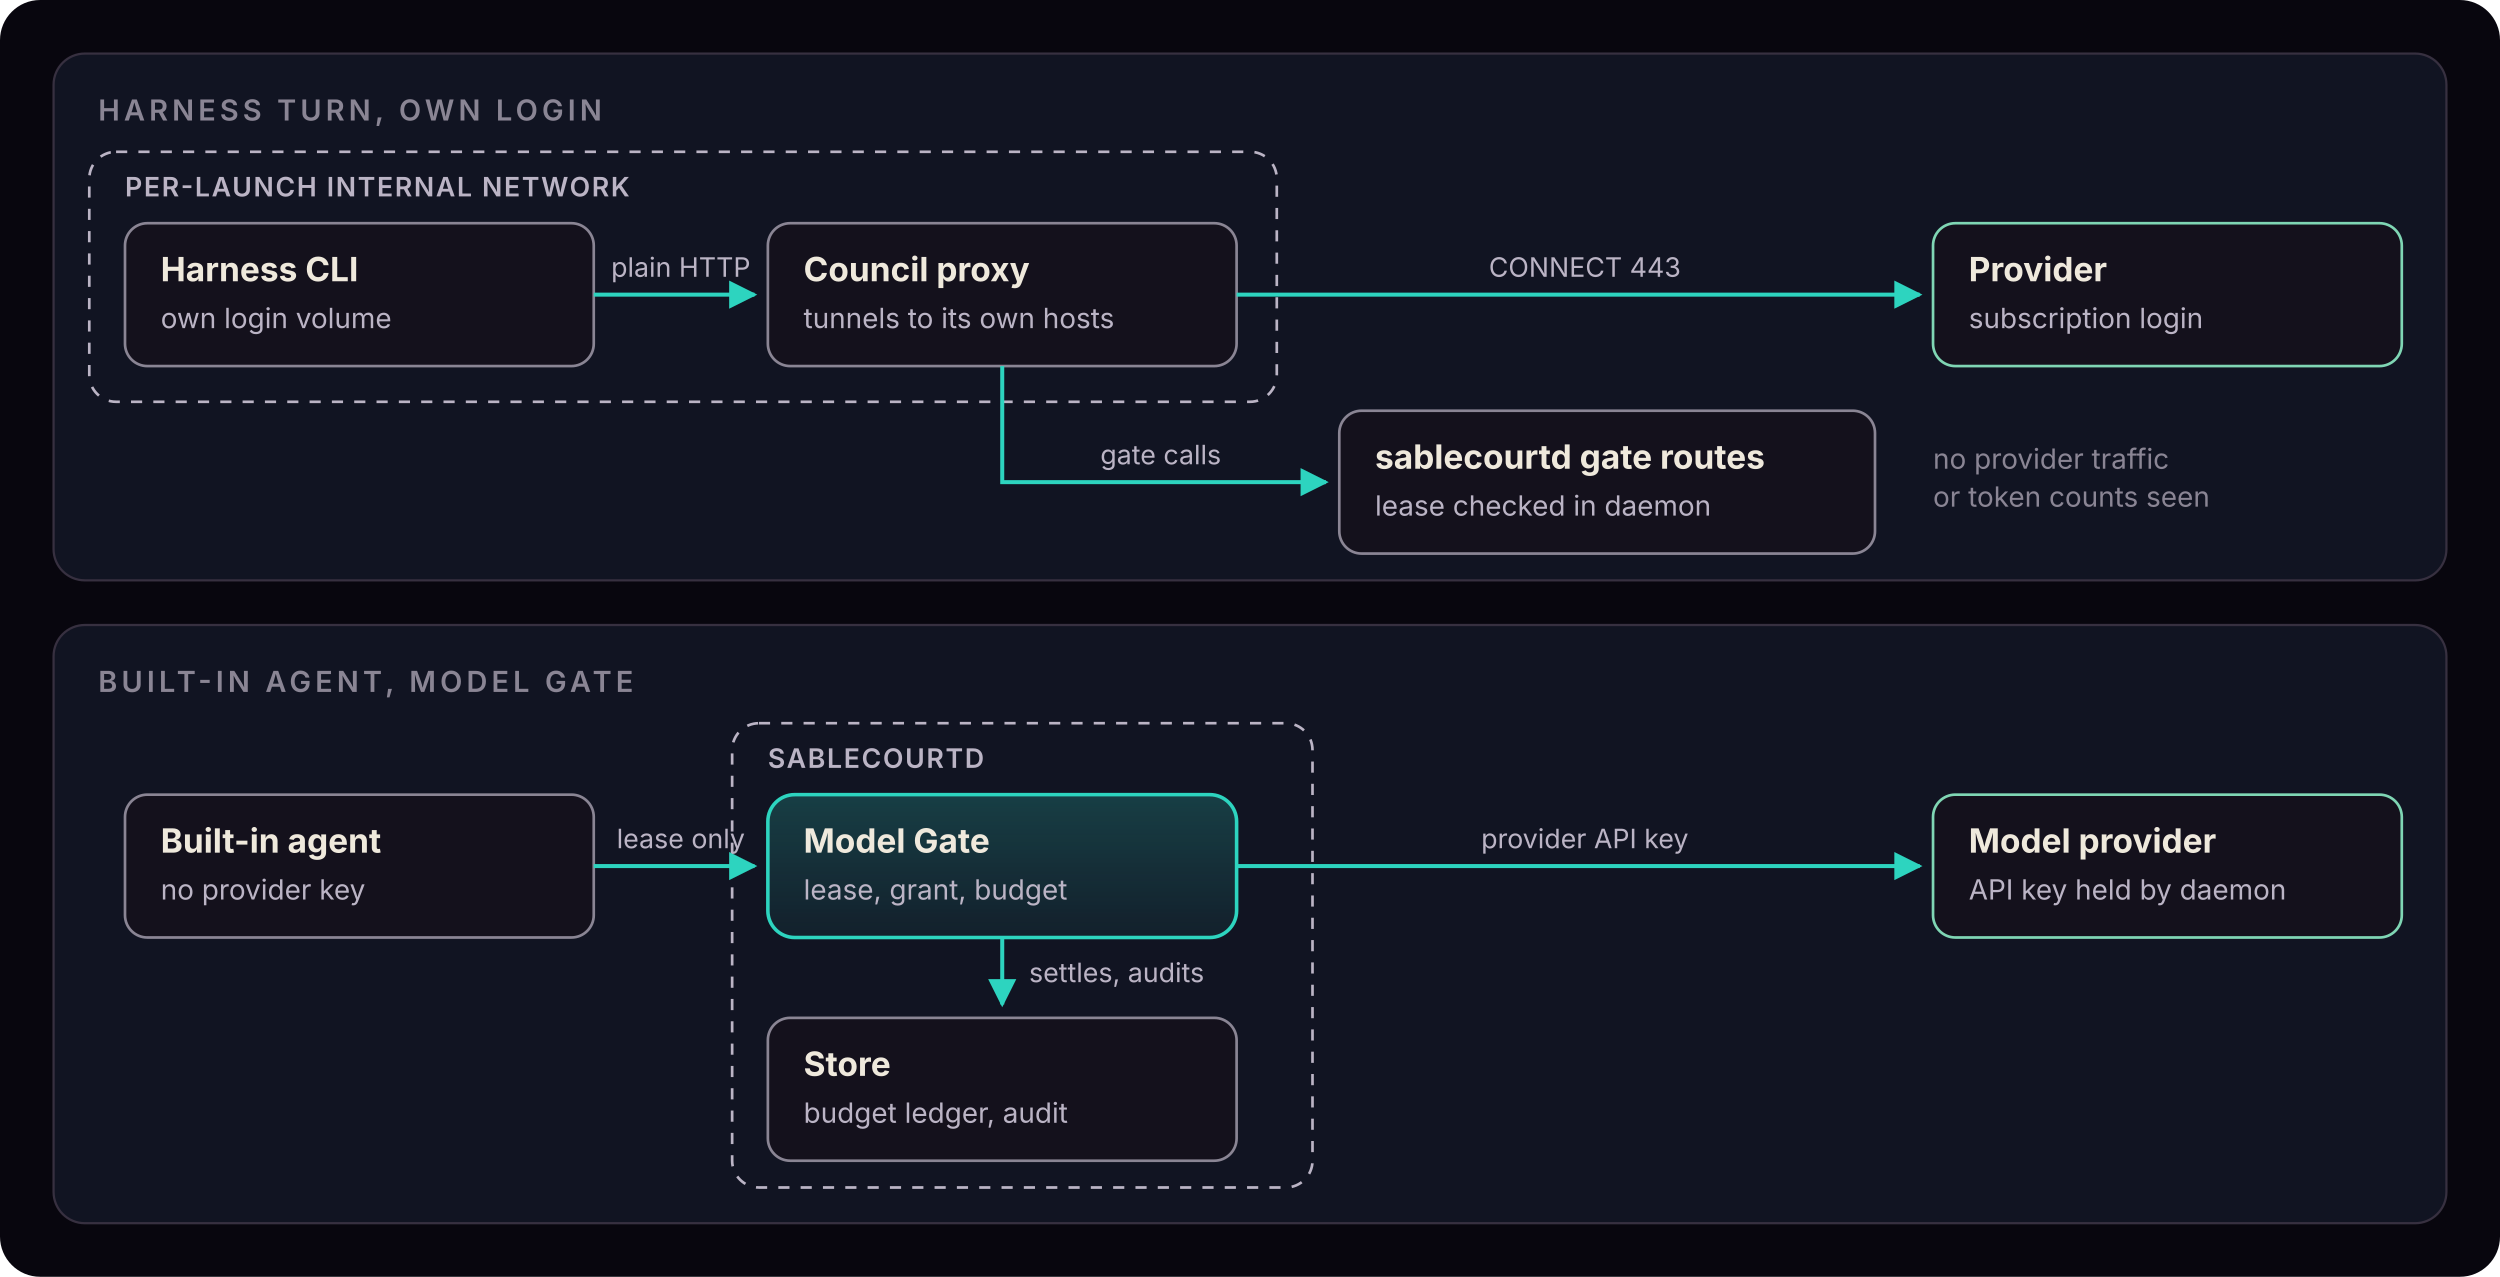
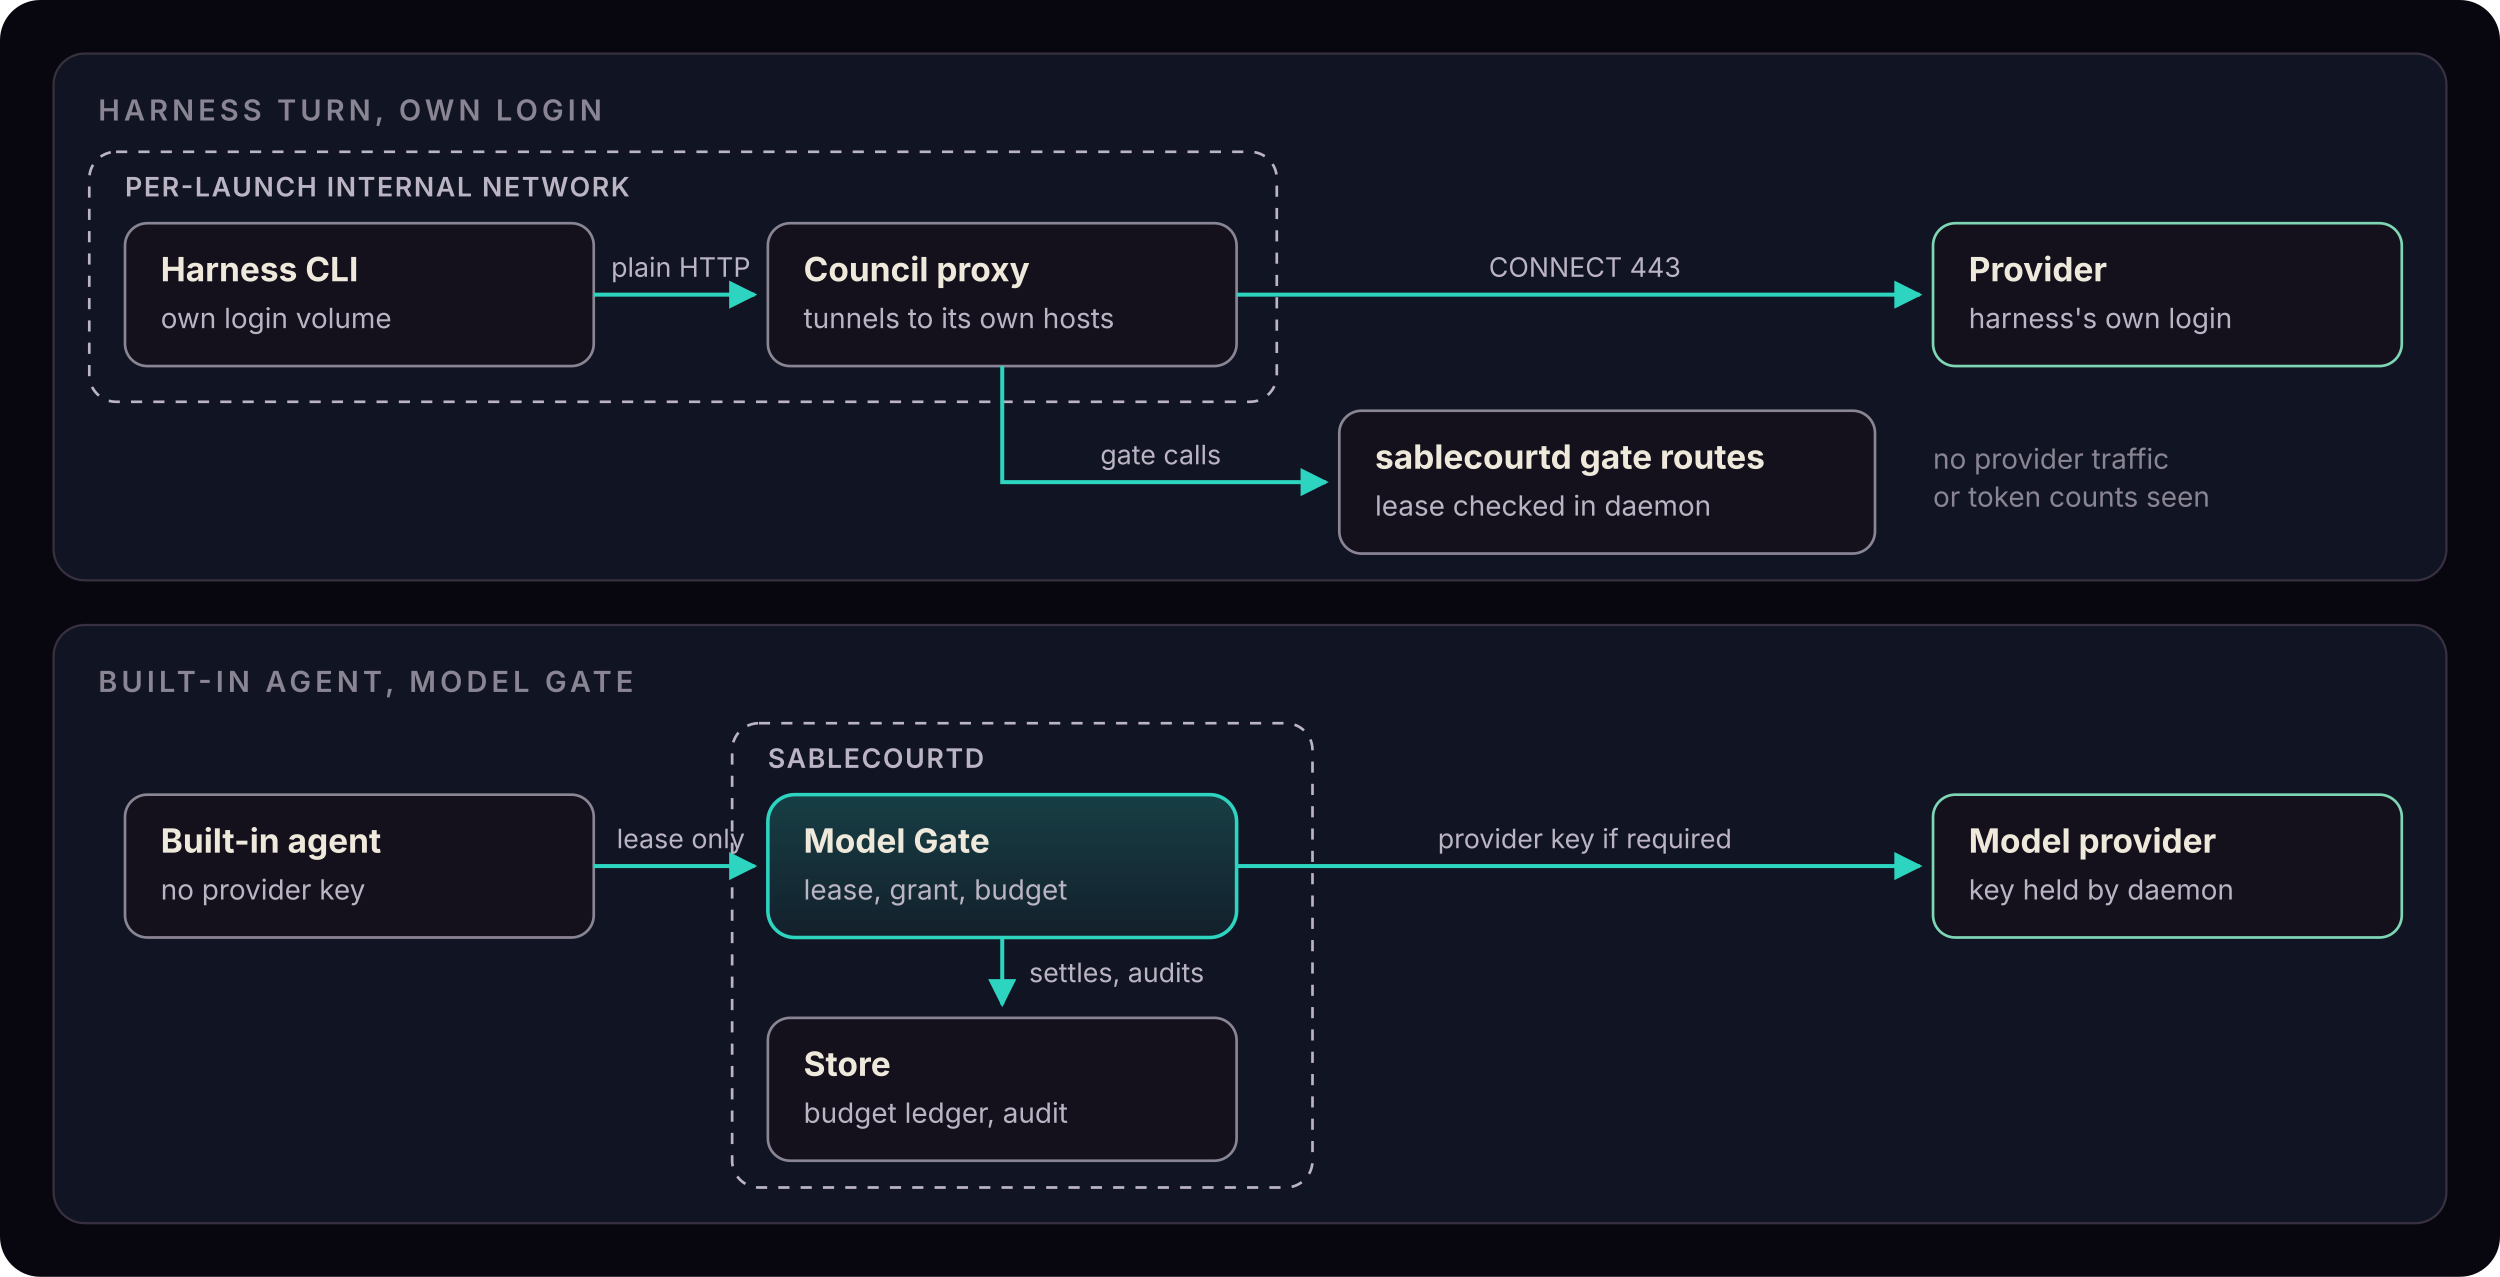
<svg xmlns="http://www.w3.org/2000/svg" viewBox="0 0 1120 572" role="img" aria-labelledby="t d" data-diagram="components" font-family="system-ui, -apple-system, BlinkMacSystemFont, 'Segoe UI', sans-serif">
  <defs>
    <marker id="a" viewBox="0 0 10 10" refX="9" refY="5" markerWidth="7" markerHeight="7" orient="auto-start-reverse">
      <path d="M0 0 10 5 0 10z" fill="#2dd4bf" />
    </marker>
    <marker id="m" viewBox="0 0 10 10" refX="9" refY="5" markerWidth="7" markerHeight="7" orient="auto-start-reverse">
      <path d="M0 0 10 5 0 10z" fill="#8a8594" />
    </marker>
    <marker id="x" viewBox="0 0 10 10" refX="9" refY="5" markerWidth="7" markerHeight="7" orient="auto-start-reverse">
      <path d="M0 0 10 5 0 10z" fill="#f87171" />
    </marker>
    <linearGradient id="glow" x1="0" y1="0" x2="0" y2="1">
      <stop offset="0" stop-color="#2dd4bf" stop-opacity=".22" />
      <stop offset="1" stop-color="#2dd4bf" stop-opacity=".06" />
    </linearGradient>
    <style>
      .lane{fill:#111422;stroke:#373040}
      .lanet{fill:#8a8594;font-size:13px;font-weight:600;letter-spacing:.14em}
      .box{fill:#14111c;stroke:#8a8594;stroke-width:1.2}
      .key{fill:url(#glow);stroke:#2dd4bf;stroke-width:1.6}
      .ext{fill:#14111c;stroke:#7fd6b4;stroke-width:1.2}
      .plan{fill:#14111c;stroke:#8a8594;stroke-width:1.2;stroke-dasharray:5 4}
      .wait{fill:#14111c;stroke:#f0b86a;stroke-width:1.2}
      .bad{fill:#14111c;stroke:#f87171;stroke-width:1.2}
      .frame{fill:none;stroke:#bbb4c5;stroke-dasharray:5 5;stroke-width:1.2}
      .h{fill:#efe9dc;font-size:15px;font-weight:650}
      .s{fill:#bbb4c5;font-size:12.5px}
      .cap{fill:#8a8594;font-size:12.5px}
      .pn{fill:#8a8594;font-size:12px;font-weight:600;letter-spacing:.06em}
      .n{fill:#2dd4bf;font-size:12px;font-weight:700;letter-spacing:.08em}
      .idt{fill:#bbb4c5;font-size:12px;font-weight:600;letter-spacing:.06em}
      .lbl{fill:#bbb4c5;font-size:12px}
      .no{fill:#f87171;font-size:13px;font-weight:600}
      .f{stroke:#2dd4bf;stroke-width:1.8;fill:none}
      .r{stroke:#8a8594;stroke-width:1.4;fill:none;stroke-dasharray:4 4}
      .deny{stroke:#f87171;stroke-width:1.4;fill:none;stroke-dasharray:4 4}
      .life{stroke:#373040;stroke-width:1.2;fill:none;stroke-dasharray:4 4}
    </style>
  </defs>
  <rect width="1120" height="572" rx="18" fill="#08060e" />
  <rect class="lane" x="24" y="24" width="1072" height="236" rx="14" />
  <text class="lanet" x="44" y="54">HARNESS TURN, OWN LOGIN</text>
  <rect class="frame" x="40" y="68" width="532" height="112" rx="12" />
  <text class="idt" x="56" y="88">PER-LAUNCH INTERNAL NETWORK</text>
  <rect class="box" x="56" y="100" width="210" height="64" rx="10" />
  <text class="h" x="72" y="126">Harness CLI</text>
  <text class="s" x="72" y="147">own login volume</text>
  <rect class="box" x="344" y="100" width="210" height="64" rx="10" />
  <text class="h" x="360" y="126">Council proxy</text>
  <text class="s" x="360" y="147">tunnels to its own hosts</text>
  <rect class="ext" x="866" y="100" width="210" height="64" rx="10" />
  <text class="h" x="882" y="126">Provider</text>
-   <text class="s" x="882" y="147">subscription login</text>
+   <text class="s" x="882" y="147">harness's own login</text>
  <rect class="box" x="600" y="184" width="240" height="64" rx="10" />
  <text class="h" x="616" y="210">sablecourtd gate routes</text>
  <text class="s" x="616" y="231">lease checked in daemon</text>
  <path class="f" d="M266 132H338" marker-end="url(#a)" />
  <text class="lbl" x="305" y="124" text-anchor="middle">plain HTTP</text>
  <path class="f" d="M554 132H860" marker-end="url(#a)" />
  <text class="lbl" x="710" y="124" text-anchor="middle">CONNECT 443</text>
  <path class="f" d="M449 164V216H594" marker-end="url(#a)" />
  <text class="lbl" x="520" y="208" text-anchor="middle">gate calls</text>
  <text class="cap" x="866" y="210">no provider traffic</text>
  <text class="cap" x="866" y="227">or token counts seen</text>
  <rect class="lane" x="24" y="280" width="1072" height="268" rx="14" />
  <text class="lanet" x="44" y="310">BUILT-IN AGENT, MODEL GATE</text>
  <rect class="frame" x="328" y="324" width="260" height="208" rx="12" />
  <text class="idt" x="344" y="344">SABLECOURTD</text>
  <rect class="box" x="56" y="356" width="210" height="64" rx="10" />
  <text class="h" x="72" y="382">Built-in agent</text>
  <text class="s" x="72" y="403">no provider key</text>
  <rect class="key" x="344" y="356" width="210" height="64" rx="12" />
  <text class="h" x="360" y="382">Model Gate</text>
  <text class="s" x="360" y="403">lease, grant, budget</text>
  <rect class="box" x="344" y="456" width="210" height="64" rx="10" />
  <text class="h" x="360" y="482">Store</text>
  <text class="s" x="360" y="503">budget ledger, audit</text>
  <rect class="ext" x="866" y="356" width="210" height="64" rx="10" />
  <text class="h" x="882" y="382">Model provider</text>
-   <text class="s" x="882" y="403">API key held by daemon</text>
+   <text class="s" x="882" y="403">key held by daemon</text>
  <path class="f" d="M266 388H338" marker-end="url(#a)" />
  <text class="lbl" x="305" y="380" text-anchor="middle">lease only</text>
  <path class="f" d="M554 388H860" marker-end="url(#a)" />
-   <text class="lbl" x="710" y="380" text-anchor="middle">provider API key</text>
+   <text class="lbl" x="710" y="380" text-anchor="middle">provider key if required</text>
  <path class="f" d="M449 420V450" marker-end="url(#a)" />
  <text class="lbl" x="461" y="440">settles, audits</text>
</svg>
